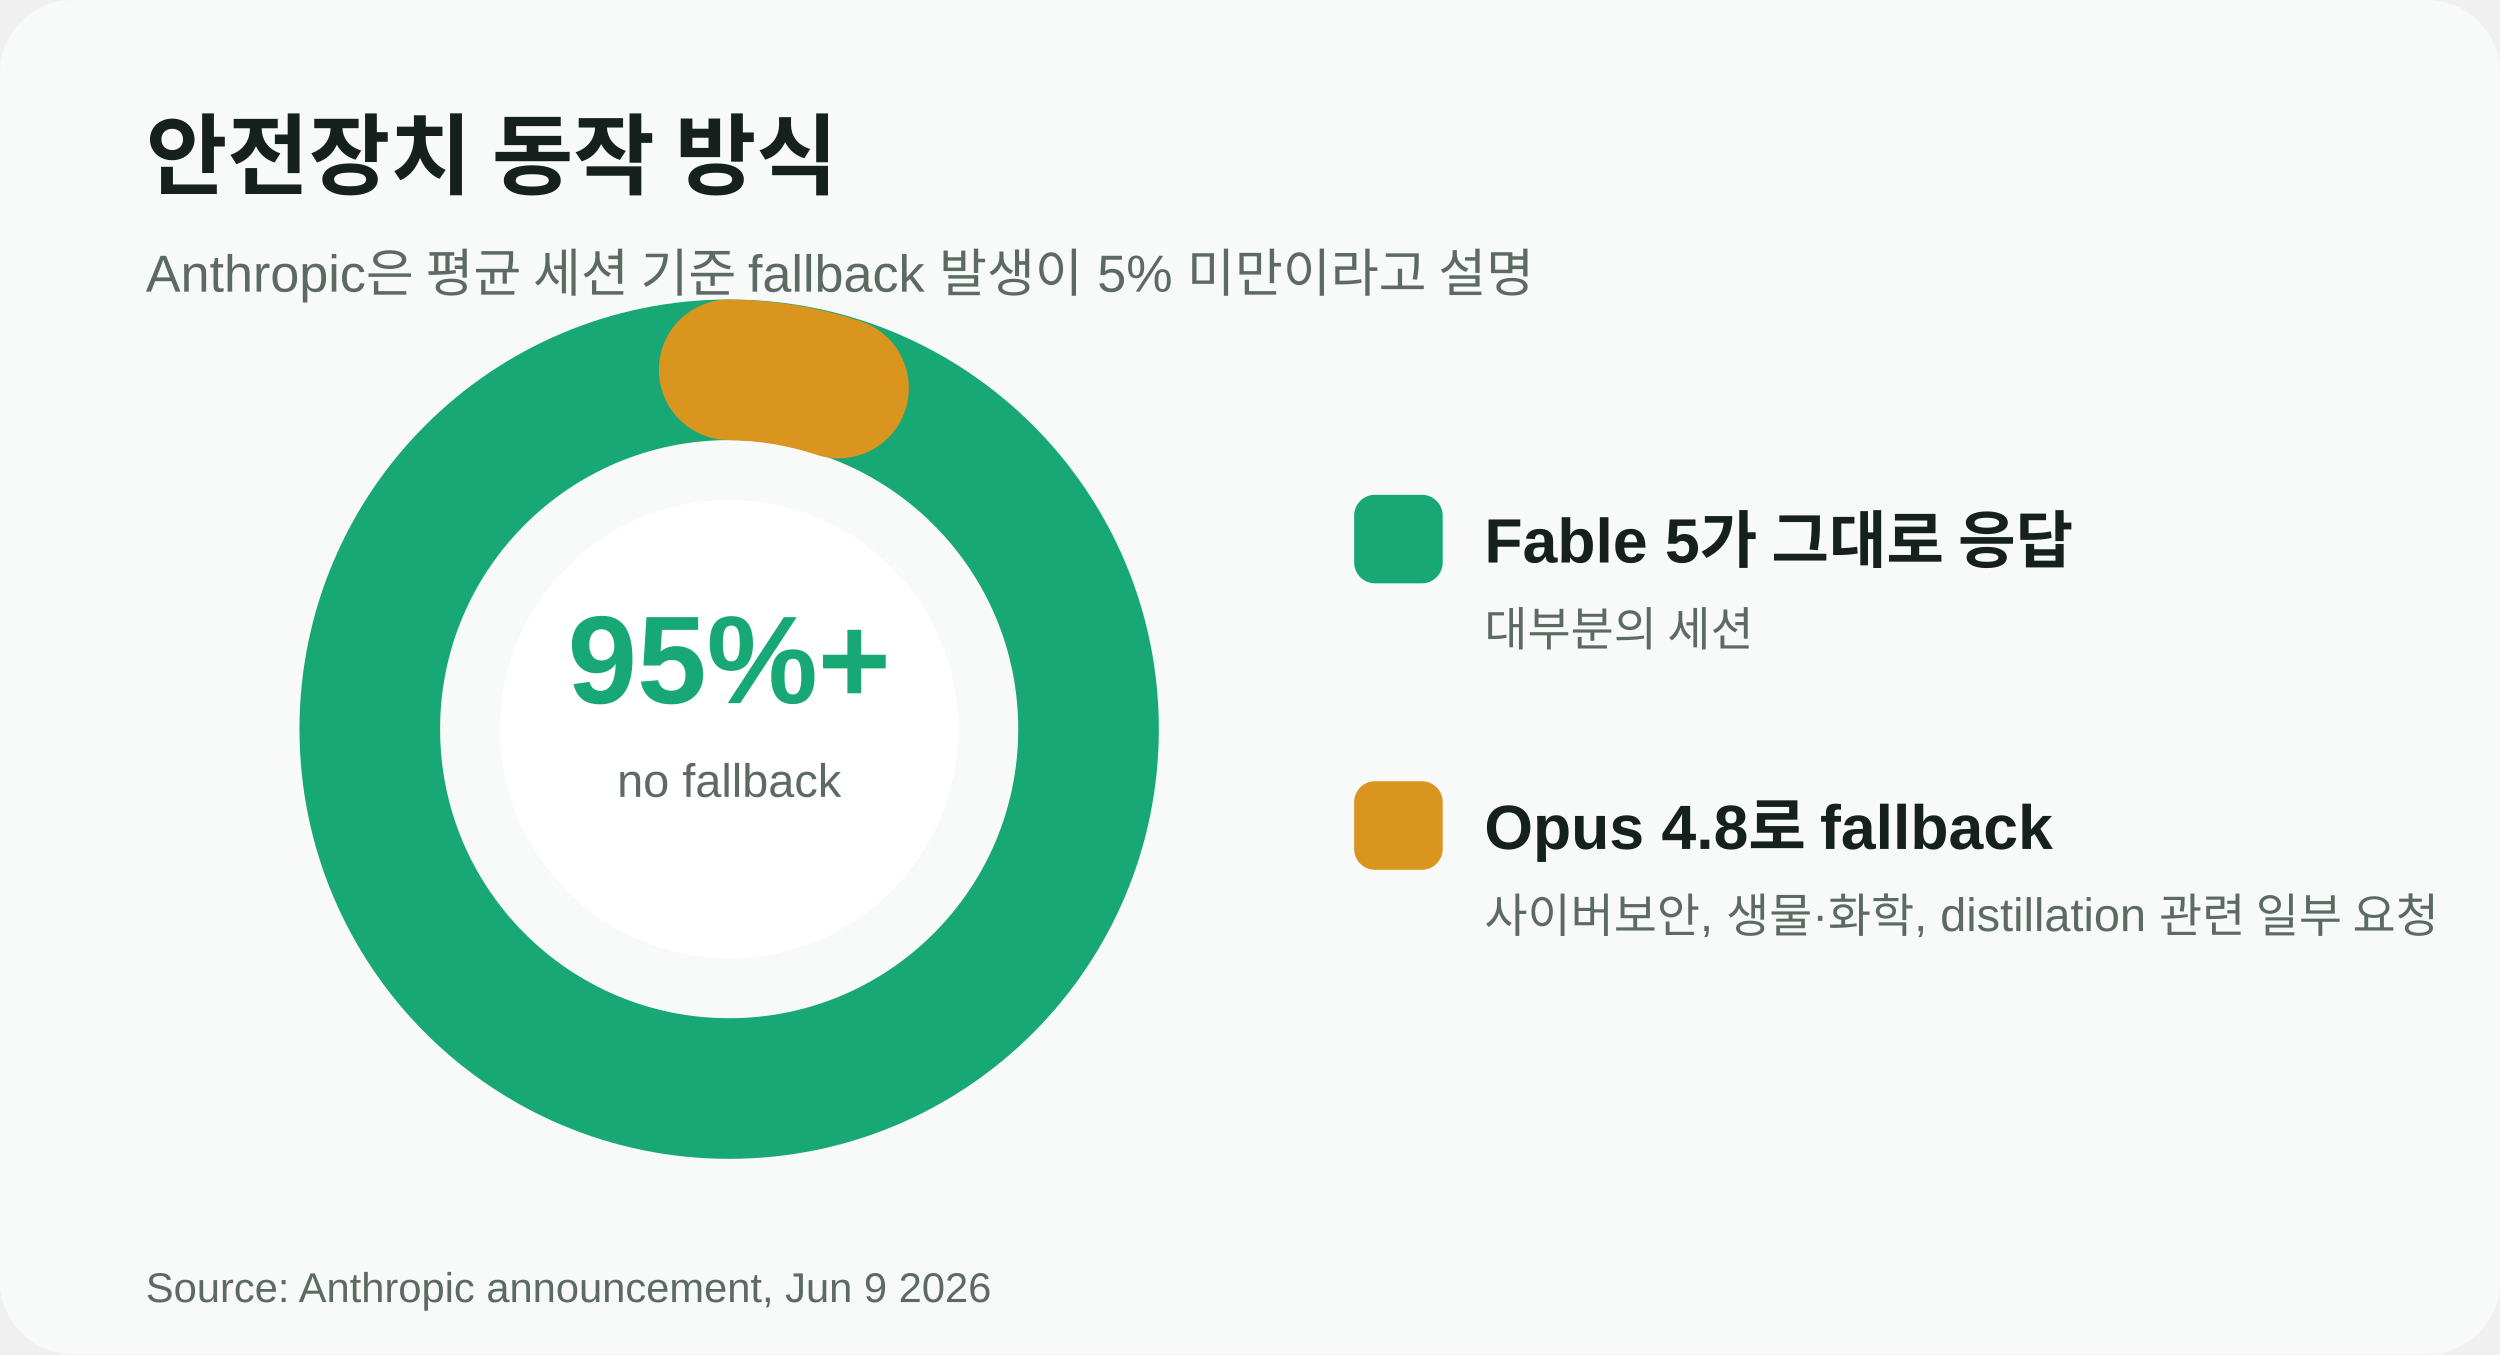
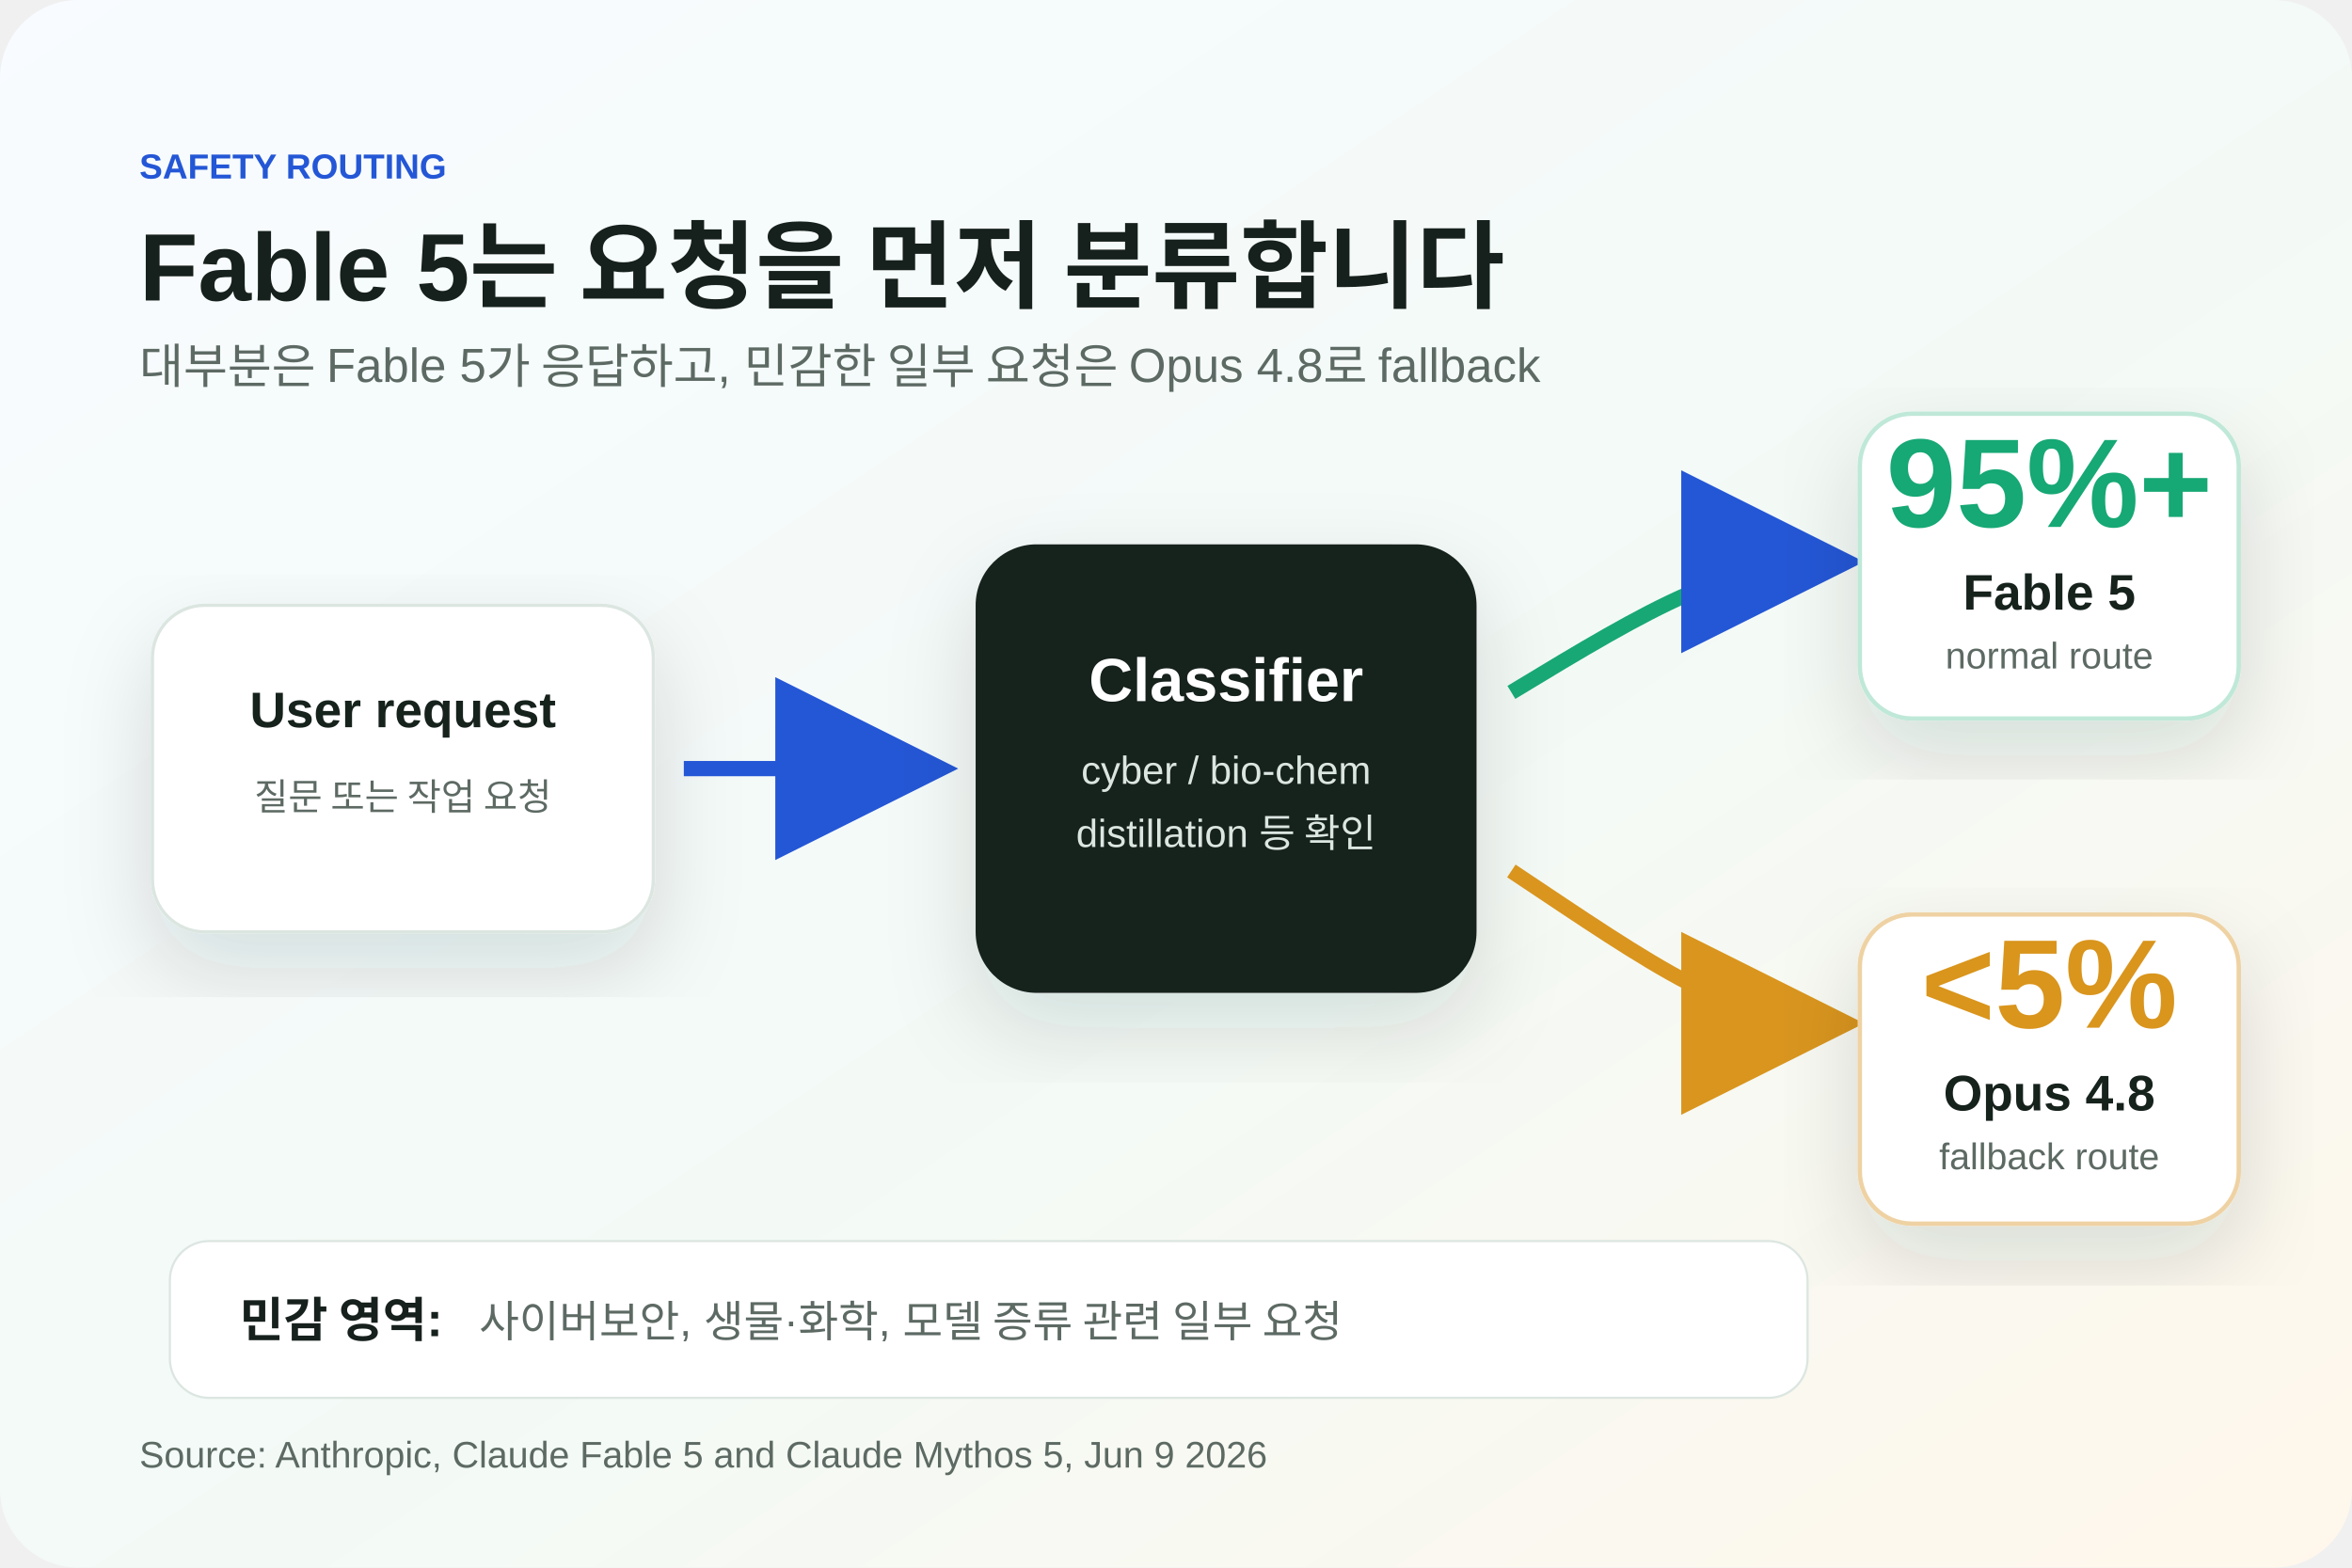
- <svg xmlns="http://www.w3.org/2000/svg" width="960" height="520" viewBox="0 0 960 520" role="img" aria-labelledby="title desc">
-   <rect width="960" height="520" rx="28" fill="#f7faf8" />
-   <text x="56" y="72" font-family="Segoe UI, Arial, sans-serif" font-size="34" font-weight="800" fill="#16201c">안전장치 동작 방식</text>
-   <text x="56" y="112" font-family="Segoe UI, Arial, sans-serif" font-size="20" fill="#5d6a64">Anthropic은 평균 세션 기준 fallback 발생이 5% 미만이라고 설명</text>
-   <circle cx="280" cy="280" r="138" fill="none" stroke="#18a875" stroke-width="54" />
-   <path d="M 280 142 A 138 138 0 0 1 322 149" fill="none" stroke="#d9951e" stroke-width="54" stroke-linecap="round" />
-   <circle cx="280" cy="280" r="88" fill="#ffffff" />
-   <text x="280" y="270" text-anchor="middle" font-family="Segoe UI, Arial, sans-serif" font-size="48" font-weight="800" fill="#18a875">95%+</text>
-   <text x="280" y="306" text-anchor="middle" font-family="Segoe UI, Arial, sans-serif" font-size="18" fill="#5d6a64">no fallback</text>
-   <g font-family="Segoe UI, Arial, sans-serif">
-     <rect x="520" y="190" width="34" height="34" rx="8" fill="#18a875" />
-     <text x="570" y="216" font-size="24" font-weight="800" fill="#16201c">Fable 5가 그대로 응답</text>
-     <text x="570" y="248" font-size="18" fill="#5d6a64">대부분의 세션</text>
-     <rect x="520" y="300" width="34" height="34" rx="8" fill="#d9951e" />
-     <text x="570" y="326" font-size="24" font-weight="800" fill="#16201c">Opus 4.8로 fallback</text>
-     <text x="570" y="358" font-size="18" fill="#5d6a64">사이버보안, 생물·화학, distillation 관련 일부 요청</text>
+ <svg xmlns="http://www.w3.org/2000/svg" width="1080" height="720" viewBox="0 0 1080 720" role="img" aria-labelledby="title desc">
+   <defs>
+     <linearGradient id="bg" x1="0" y1="0" x2="1" y2="1">
+       <stop offset="0" stop-color="#f8fbff" />
+       <stop offset="0.55" stop-color="#f3faf6" />
+       <stop offset="1" stop-color="#fff7eb" />
+     </linearGradient>
+     <filter id="shadow" x="-20%" y="-20%" width="140%" height="140%">
+       <feDropShadow dx="0" dy="16" stdDeviation="20" flood-color="#1e342c" flood-opacity="0.14" />
+     </filter>
+     <marker id="arrowBlue" markerWidth="12" markerHeight="12" refX="10" refY="6" orient="auto">
+       <path d="M0,0 L12,6 L0,12 z" fill="#2457d6" />
+     </marker>
+     <marker id="arrowAmber" markerWidth="12" markerHeight="12" refX="10" refY="6" orient="auto">
+       <path d="M0,0 L12,6 L0,12 z" fill="#d9951e" />
+     </marker>
+     <style>
+       .t{font-family:"Segoe UI","Apple SD Gothic Neo","Malgun Gothic",Arial,sans-serif}
+       .title{font-size:44px;font-weight:850;fill:#16201c}
+       .sub{font-size:22px;fill:#5d6a64}
+       .card{fill:#fff;stroke:#dce6e1;stroke-width:1.5}
+       .label{font-size:23px;font-weight:850;fill:#16201c}
+       .small{font-size:17px;fill:#5d6a64}
+       .big{font-size:58px;font-weight:900}
+       .chip{font-size:16px;font-weight:800;fill:#2457d6}
+     </style>
+   </defs>
+   <rect width="1080" height="720" rx="36" fill="url(#bg)" />
+   <g class="t">
+     <text x="64" y="82" class="chip">SAFETY ROUTING</text>
+     <text x="64" y="138" class="title">Fable 5는 요청을 먼저 분류합니다</text>
+     <text x="64" y="176" class="sub">대부분은 Fable 5가 응답하고, 민감한 일부 요청은 Opus 4.8로 fallback</text>
+     <g filter="url(#shadow)">
+       <rect x="70" y="278" width="230" height="150" rx="24" class="card" />
+       <text x="185" y="334" text-anchor="middle" class="label">User request</text>
+       <text x="185" y="372" text-anchor="middle" class="small">질문 또는 작업 요청</text>
+     </g>
+     <path d="M314 353 L426 353" stroke="#2457d6" stroke-width="7" marker-end="url(#arrowBlue)" />
+     <g filter="url(#shadow)">
+       <rect x="448" y="250" width="230" height="206" rx="28" fill="#16201c" />
+       <text x="563" y="322" text-anchor="middle" font-size="28" font-weight="900" fill="#ffffff">Classifier</text>
+       <text x="563" y="360" text-anchor="middle" font-size="18" fill="#dce6e1">cyber / bio-chem</text>
+       <text x="563" y="389" text-anchor="middle" font-size="18" fill="#dce6e1">distillation 등 확인</text>
+     </g>
+     <path d="M694 318 C760 278 794 258 842 258" stroke="#18a875" stroke-width="7" fill="none" marker-end="url(#arrowBlue)" />
+     <path d="M694 400 C760 444 796 470 842 470" stroke="#d9951e" stroke-width="7" fill="none" marker-end="url(#arrowAmber)" />
+     <g filter="url(#shadow)">
+       <rect x="854" y="190" width="174" height="140" rx="24" fill="#ffffff" stroke="#bfe8d8" stroke-width="2" />
+       <text x="941" y="242" text-anchor="middle" class="big" fill="#18a875">95%+</text>
+       <text x="941" y="280" text-anchor="middle" class="label">Fable 5</text>
+       <text x="941" y="307" text-anchor="middle" class="small">normal route</text>
+     </g>
+     <g filter="url(#shadow)">
+       <rect x="854" y="420" width="174" height="142" rx="24" fill="#ffffff" stroke="#efd2a3" stroke-width="2" />
+       <text x="941" y="472" text-anchor="middle" class="big" fill="#d9951e">&lt;5%</text>
+       <text x="941" y="510" text-anchor="middle" class="label">Opus 4.8</text>
+       <text x="941" y="537" text-anchor="middle" class="small">fallback route</text>
+     </g>
+     <rect x="78" y="570" width="752" height="72" rx="18" fill="#ffffff" stroke="#dce6e1" />
+     <text x="110" y="614" font-size="22" font-weight="850" fill="#16201c">민감 영역:</text>
+     <text x="220" y="614" font-size="20" fill="#5d6a64">사이버보안, 생물·화학, 모델 증류 관련 일부 요청</text>
+     <text x="64" y="674" class="small">Source: Anthropic, Claude Fable 5 and Claude Mythos 5, Jun 9 2026</text>
  </g>
-   <text x="56" y="500" font-family="Segoe UI, Arial, sans-serif" font-size="16" fill="#5d6a64">Source: Anthropic announcement, Jun 9 2026</text>
</svg>
